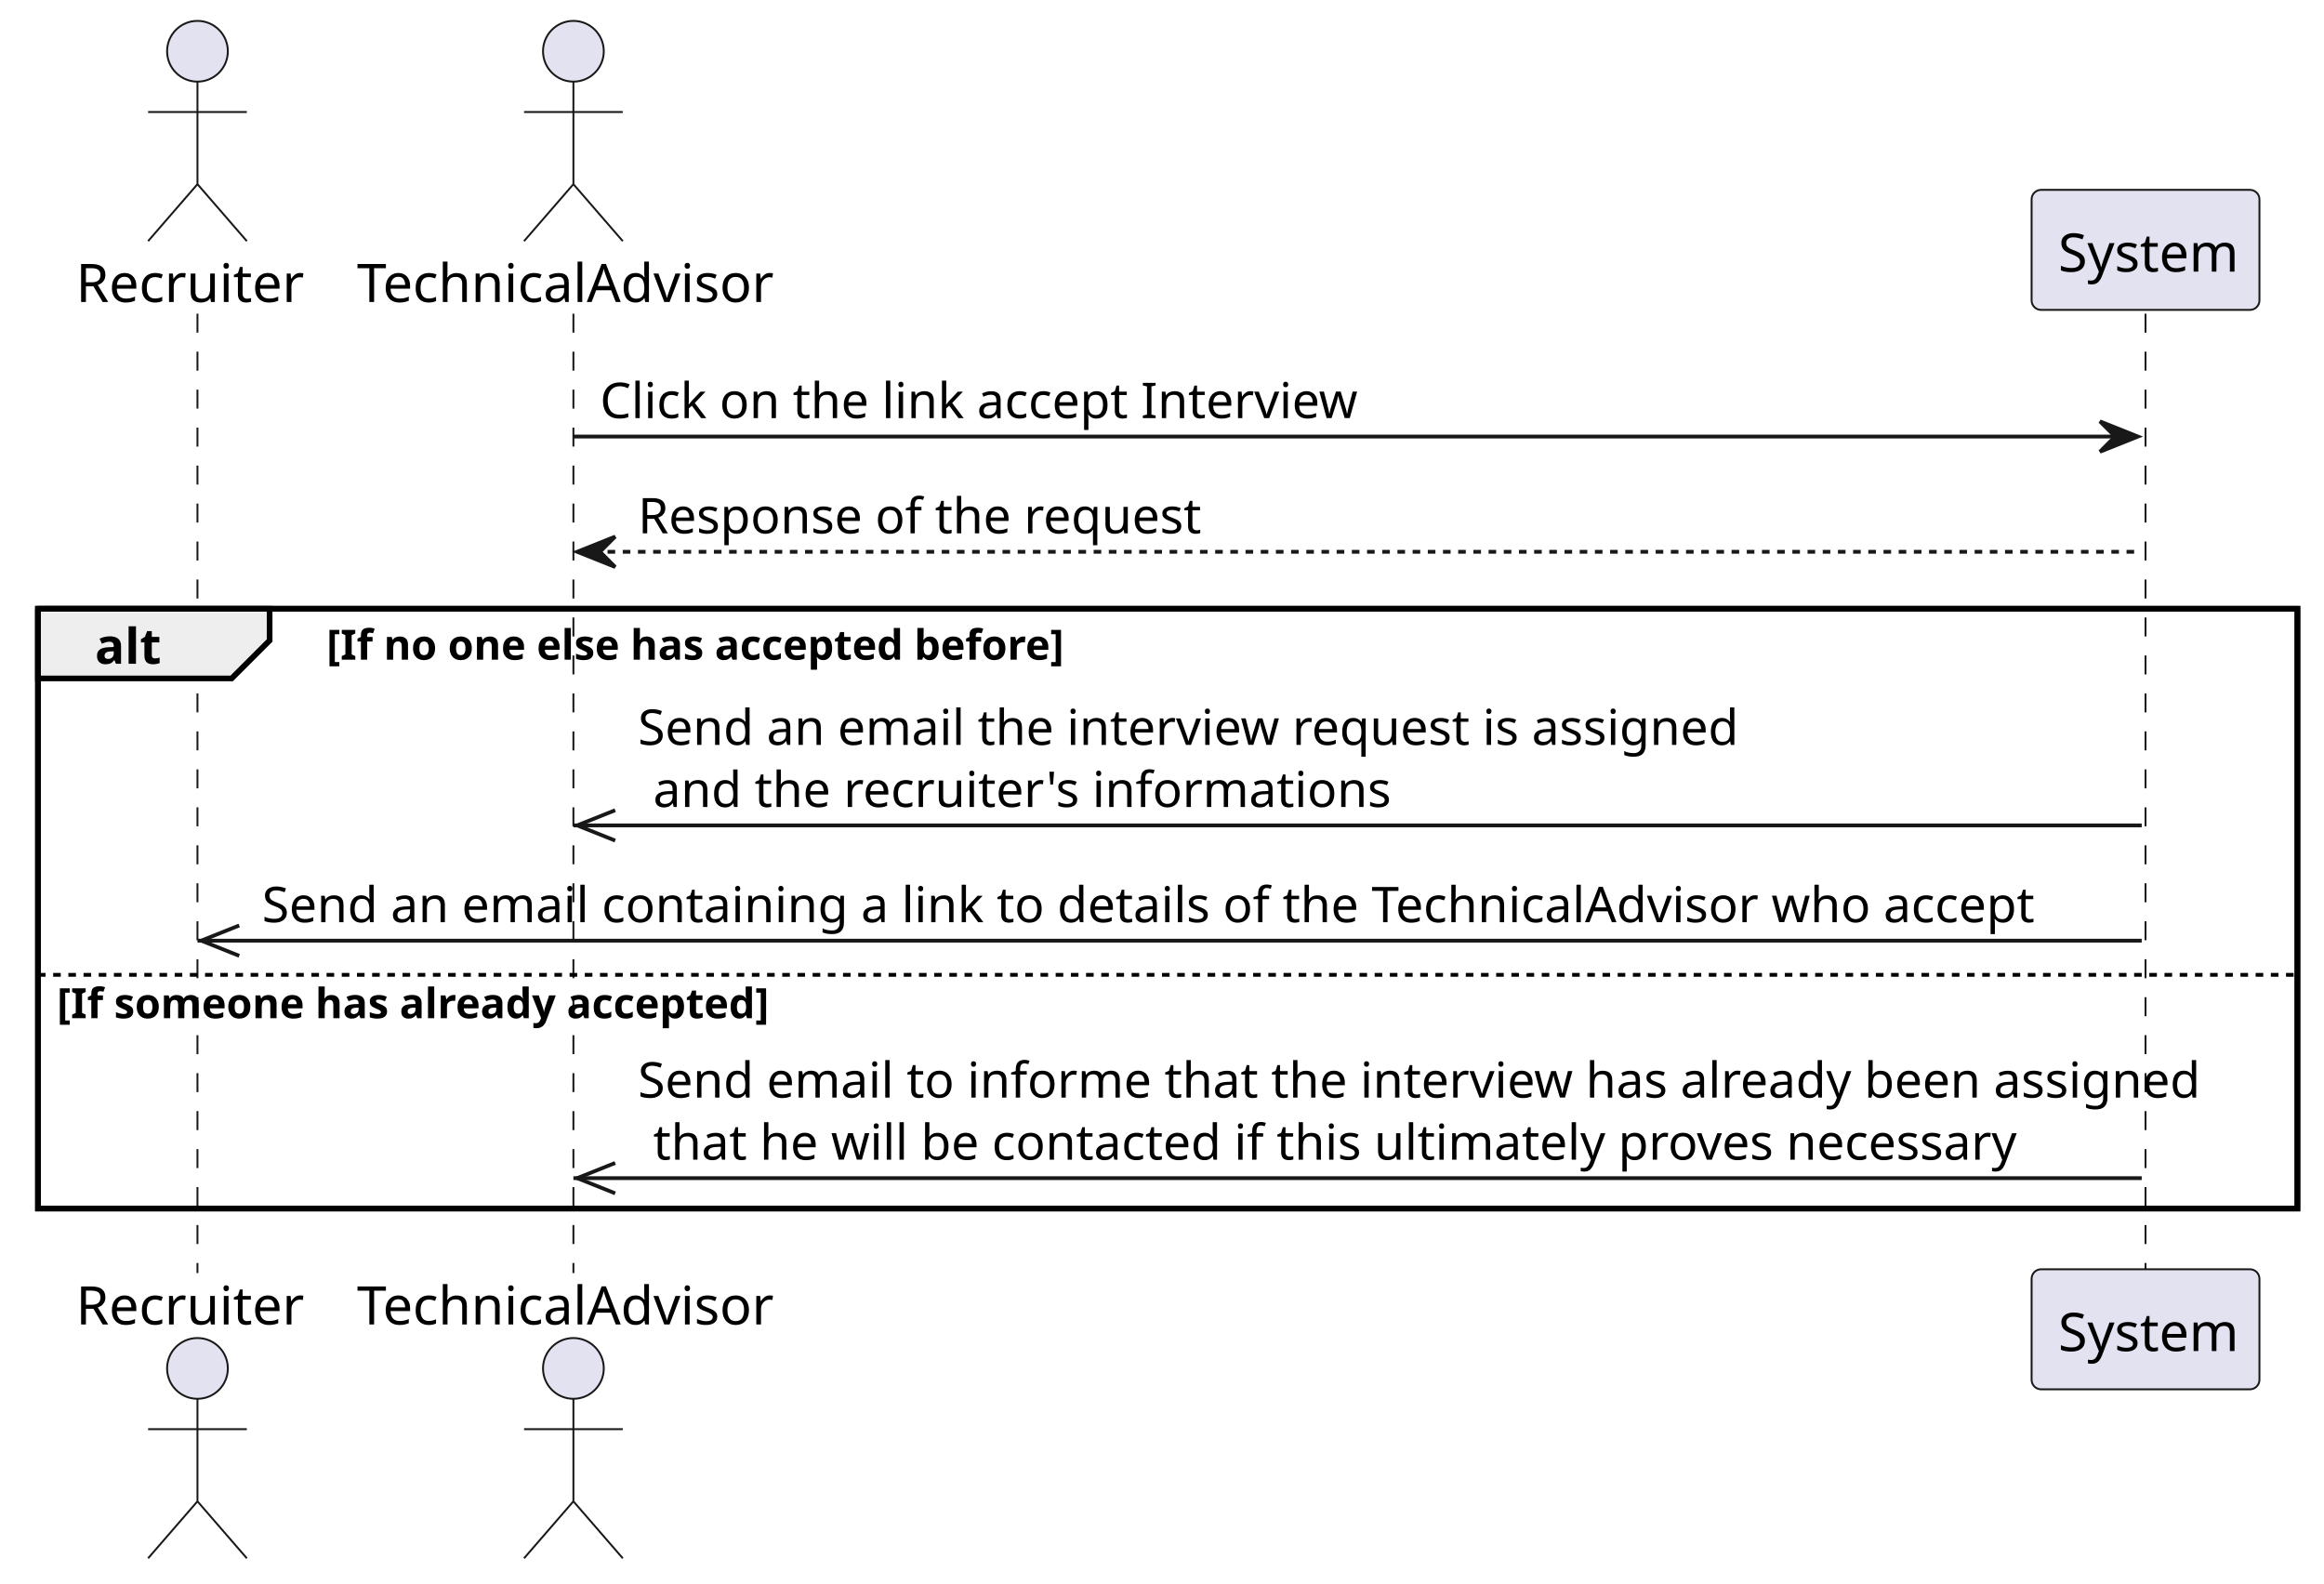
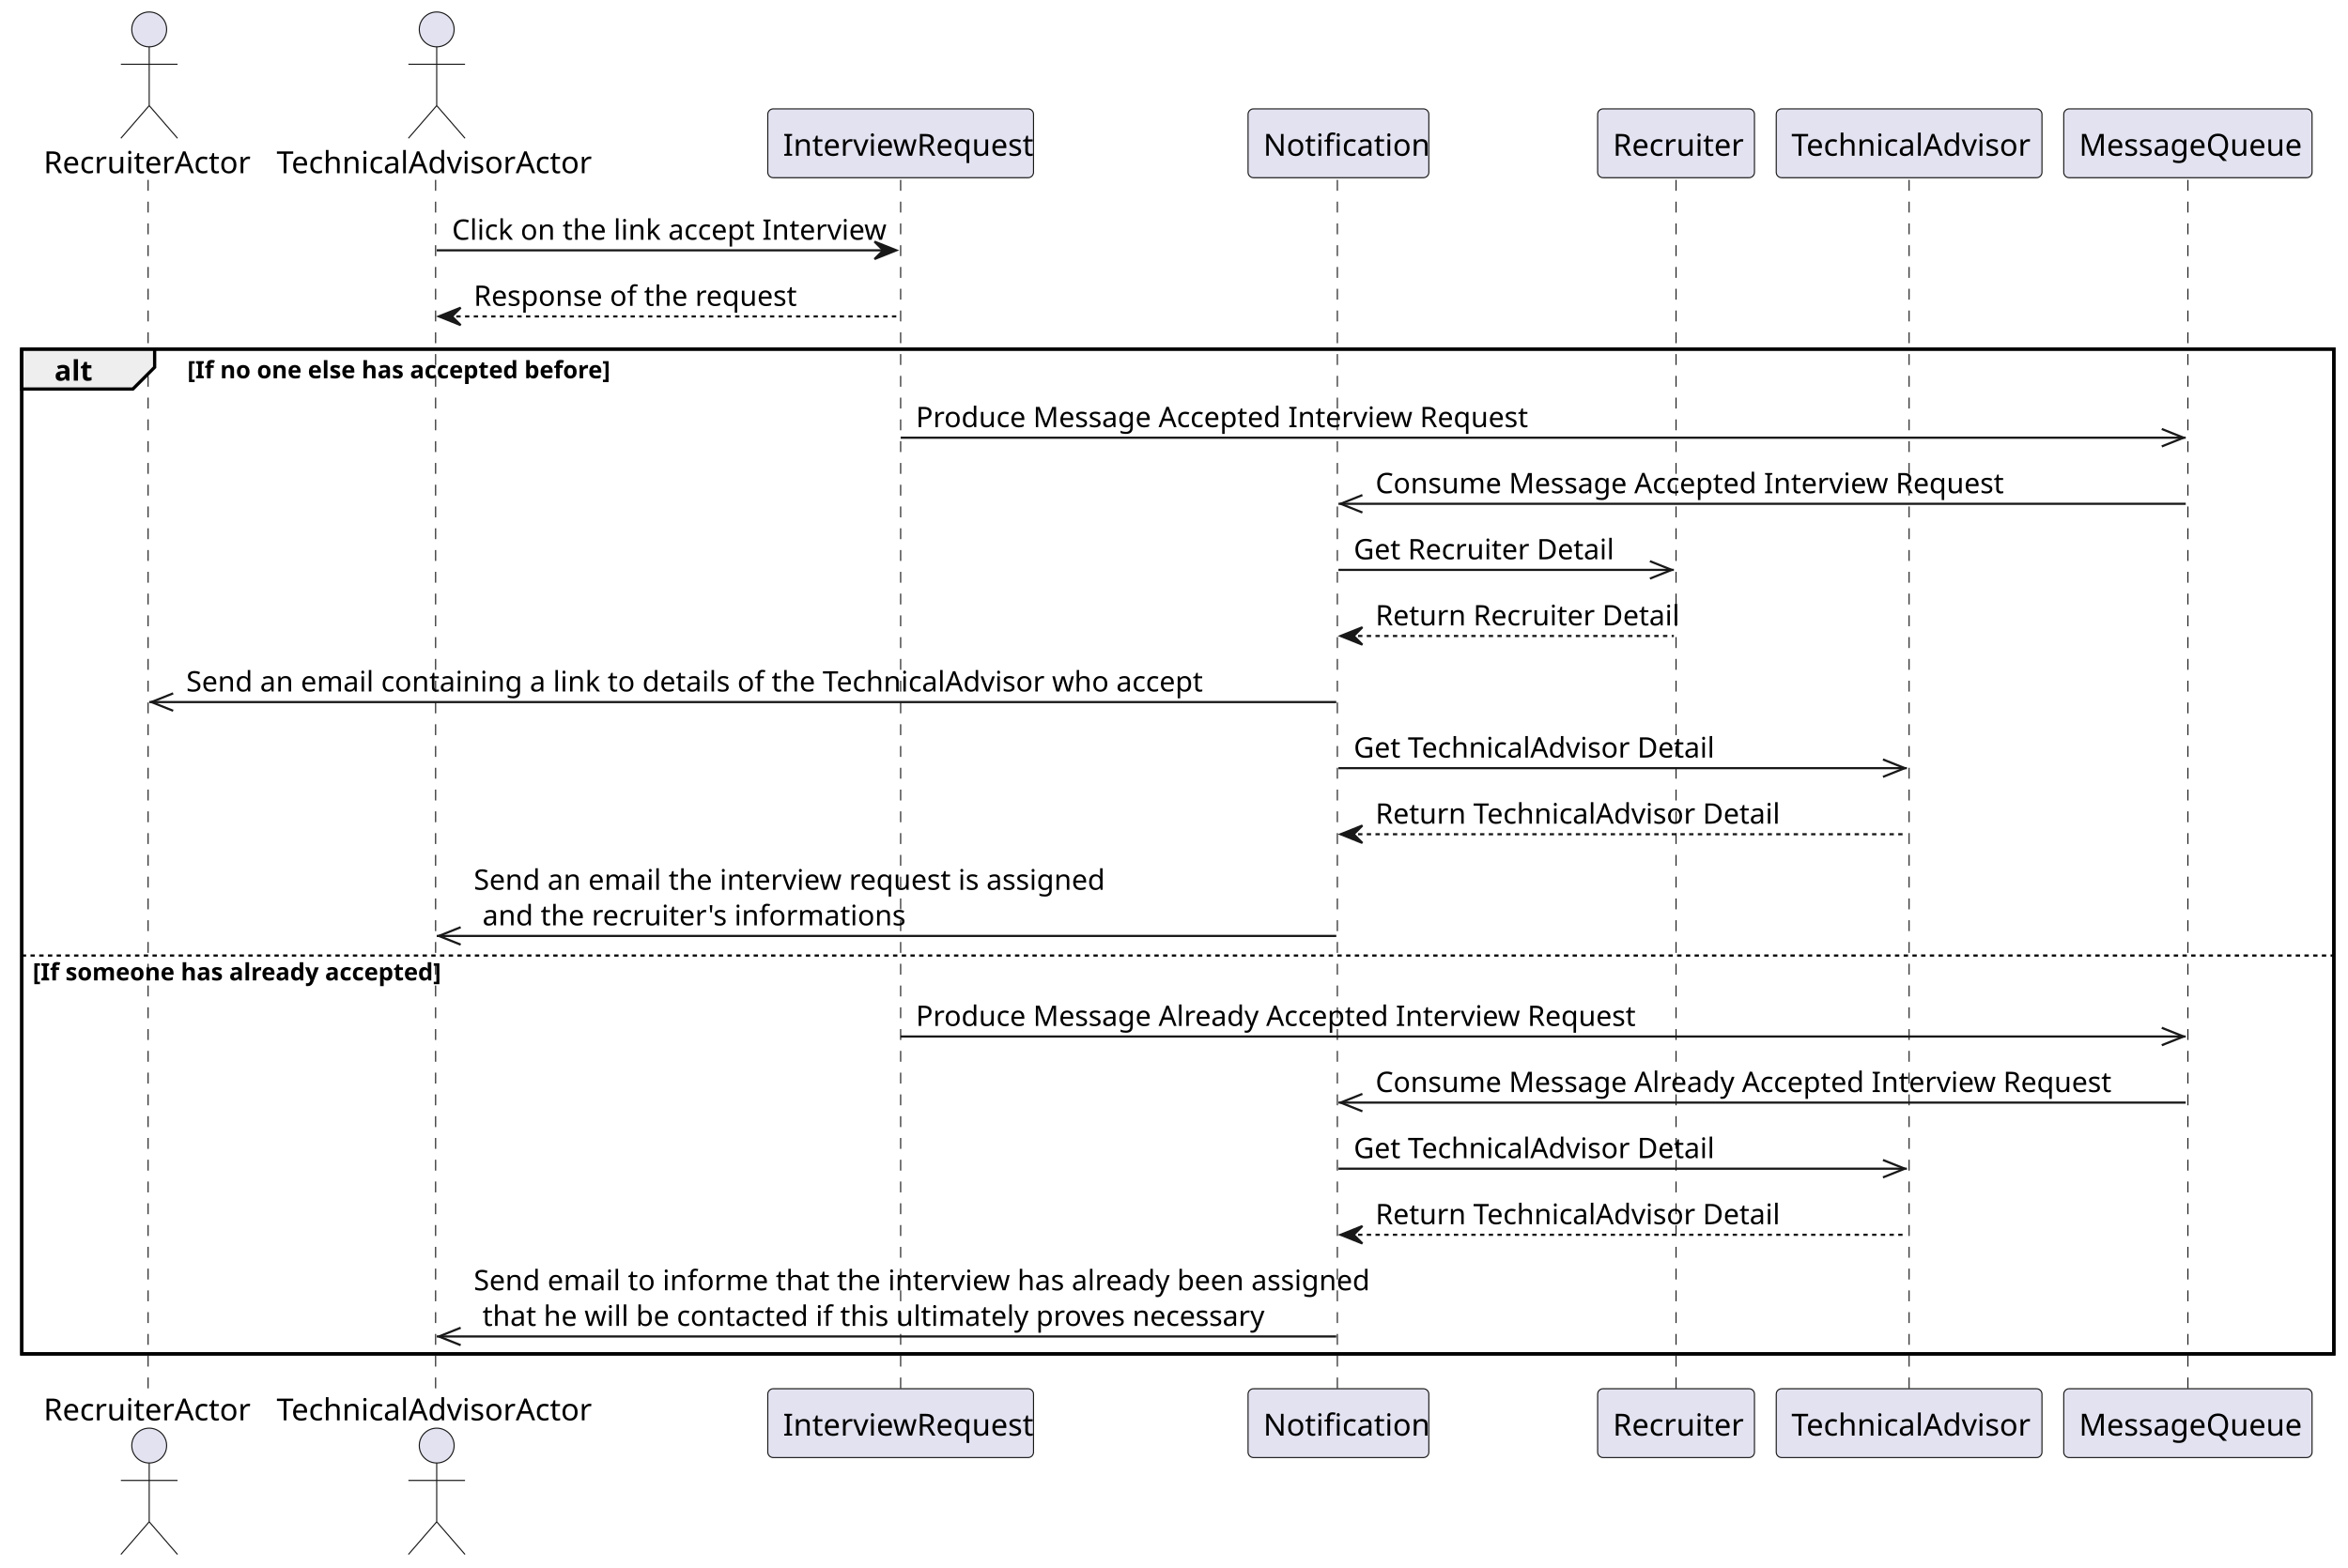
- <svg xmlns="http://www.w3.org/2000/svg" contentStyleType="text/css" height="417px" preserveAspectRatio="none" style="width:612px;height:417px;background:#FFFFFF;" version="1.1" viewBox="0 0 612 417" width="612px" zoomAndPan="magnify">
+ <svg xmlns="http://www.w3.org/2000/svg" contentStyleType="text/css" height="720px" preserveAspectRatio="none" style="width:1078px;height:720px;background:#FFFFFF;" version="1.1" viewBox="0 0 1078 720" width="1078px" zoomAndPan="magnify">
  <defs />
  <g>
-     <rect fill="none" height="157.945" style="stroke:#000000;stroke-width:1.5;" width="595" x="10" y="160.312" />
-     <line style="stroke:#181818;stroke-width:0.5;stroke-dasharray:5.0,5.0;" x1="52" x2="52" y1="82.609" y2="335.258" />
-     <line style="stroke:#181818;stroke-width:0.5;stroke-dasharray:5.0,5.0;" x1="151" x2="151" y1="82.609" y2="335.258" />
-     <line style="stroke:#181818;stroke-width:0.5;stroke-dasharray:5.0,5.0;" x1="565" x2="565" y1="82.609" y2="335.258" />
-     <text fill="#000000" font-family="sans-serif" font-size="14" lengthAdjust="spacing" textLength="58" x="20" y="79.533">Recruiter</text>
-     <ellipse cx="52" cy="13.5" fill="#E2E2F0" rx="8" ry="8" style="stroke:#181818;stroke-width:0.5;" />
-     <path d="M52,21.5 L52,48.5 M39,29.5 L65,29.5 M52,48.5 L39,63.5 M52,48.5 L65,63.5 " fill="none" style="stroke:#181818;stroke-width:0.5;" />
-     <text fill="#000000" font-family="sans-serif" font-size="14" lengthAdjust="spacing" textLength="58" x="20" y="348.791">Recruiter</text>
-     <ellipse cx="52" cy="360.367" fill="#E2E2F0" rx="8" ry="8" style="stroke:#181818;stroke-width:0.5;" />
-     <path d="M52,368.367 L52,395.367 M39,376.367 L65,376.367 M52,395.367 L39,410.367 M52,395.367 L65,410.367 " fill="none" style="stroke:#181818;stroke-width:0.5;" />
-     <text fill="#000000" font-family="sans-serif" font-size="14" lengthAdjust="spacing" textLength="108" x="94" y="79.533">TechnicalAdvisor</text>
-     <ellipse cx="151" cy="13.5" fill="#E2E2F0" rx="8" ry="8" style="stroke:#181818;stroke-width:0.5;" />
-     <path d="M151,21.5 L151,48.5 M138,29.5 L164,29.5 M151,48.5 L138,63.5 M151,48.5 L164,63.5 " fill="none" style="stroke:#181818;stroke-width:0.5;" />
-     <text fill="#000000" font-family="sans-serif" font-size="14" lengthAdjust="spacing" textLength="108" x="94" y="348.791">TechnicalAdvisor</text>
-     <ellipse cx="151" cy="360.367" fill="#E2E2F0" rx="8" ry="8" style="stroke:#181818;stroke-width:0.5;" />
-     <path d="M151,368.367 L151,395.367 M138,376.367 L164,376.367 M151,395.367 L138,410.367 M151,395.367 L164,410.367 " fill="none" style="stroke:#181818;stroke-width:0.5;" />
-     <rect fill="#E2E2F0" height="31.609" rx="2.5" ry="2.5" style="stroke:#181818;stroke-width:0.5;" width="60" x="535" y="50" />
-     <text fill="#000000" font-family="sans-serif" font-size="14" lengthAdjust="spacing" textLength="46" x="542" y="71.533">System</text>
-     <rect fill="#E2E2F0" height="31.609" rx="2.5" ry="2.5" style="stroke:#181818;stroke-width:0.5;" width="60" x="535" y="334.258" />
-     <text fill="#000000" font-family="sans-serif" font-size="14" lengthAdjust="spacing" textLength="46" x="542" y="355.791">System</text>
-     <polygon fill="#181818" points="553,110.961,563,114.961,553,118.961,557,114.961" style="stroke:#181818;stroke-width:1.0;" />
-     <line style="stroke:#181818;stroke-width:1.0;" x1="151" x2="559" y1="114.961" y2="114.961" />
-     <text fill="#000000" font-family="sans-serif" font-size="13" lengthAdjust="spacing" textLength="189" x="158" y="110.105">Click on the link accept Interview</text>
-     <polygon fill="#181818" points="162,141.312,152,145.312,162,149.312,158,145.312" style="stroke:#181818;stroke-width:1.0;" />
-     <line style="stroke:#181818;stroke-width:1.0;stroke-dasharray:2.0,2.0;" x1="156" x2="564" y1="145.312" y2="145.312" />
-     <text fill="#000000" font-family="sans-serif" font-size="13" lengthAdjust="spacing" textLength="141" x="168" y="140.456">Response of the request</text>
+     <rect fill="none" height="461.461" style="stroke:#000000;stroke-width:1.5;" width="1061.5" x="10" y="160.312" />
+     <line style="stroke:#181818;stroke-width:0.5;stroke-dasharray:5.0,5.0;" x1="68" x2="68" y1="82.609" y2="638.773" />
+     <line style="stroke:#181818;stroke-width:0.5;stroke-dasharray:5.0,5.0;" x1="200" x2="200" y1="82.609" y2="638.773" />
+     <line style="stroke:#181818;stroke-width:0.5;stroke-dasharray:5.0,5.0;" x1="413.5" x2="413.5" y1="82.609" y2="638.773" />
+     <line style="stroke:#181818;stroke-width:0.5;stroke-dasharray:5.0,5.0;" x1="614" x2="614" y1="82.609" y2="638.773" />
+     <line style="stroke:#181818;stroke-width:0.5;stroke-dasharray:5.0,5.0;" x1="769.5" x2="769.5" y1="82.609" y2="638.773" />
+     <line style="stroke:#181818;stroke-width:0.5;stroke-dasharray:5.0,5.0;" x1="876.5" x2="876.5" y1="82.609" y2="638.773" />
+     <line style="stroke:#181818;stroke-width:0.5;stroke-dasharray:5.0,5.0;" x1="1004.5" x2="1004.5" y1="82.609" y2="638.773" />
+     <text fill="#000000" font-family="sans-serif" font-size="14" lengthAdjust="spacing" textLength="91" x="20" y="79.533">RecruiterActor</text>
+     <ellipse cx="68.5" cy="13.5" fill="#E2E2F0" rx="8" ry="8" style="stroke:#181818;stroke-width:0.5;" />
+     <path d="M68.5,21.5 L68.5,48.5 M55.5,29.5 L81.5,29.5 M68.5,48.5 L55.5,63.5 M68.5,48.5 L81.5,63.5 " fill="none" style="stroke:#181818;stroke-width:0.5;" />
+     <text fill="#000000" font-family="sans-serif" font-size="14" lengthAdjust="spacing" textLength="91" x="20" y="652.307">RecruiterActor</text>
+     <ellipse cx="68.5" cy="663.883" fill="#E2E2F0" rx="8" ry="8" style="stroke:#181818;stroke-width:0.5;" />
+     <path d="M68.5,671.883 L68.5,698.883 M55.5,679.883 L81.5,679.883 M68.5,698.883 L55.5,713.883 M68.5,698.883 L81.5,713.883 " fill="none" style="stroke:#181818;stroke-width:0.5;" />
+     <text fill="#000000" font-family="sans-serif" font-size="14" lengthAdjust="spacing" textLength="141" x="127" y="79.533">TechnicalAdvisorActor</text>
+     <ellipse cx="200.5" cy="13.5" fill="#E2E2F0" rx="8" ry="8" style="stroke:#181818;stroke-width:0.5;" />
+     <path d="M200.5,21.5 L200.5,48.5 M187.5,29.5 L213.5,29.5 M200.5,48.5 L187.5,63.5 M200.5,48.5 L213.5,63.5 " fill="none" style="stroke:#181818;stroke-width:0.5;" />
+     <text fill="#000000" font-family="sans-serif" font-size="14" lengthAdjust="spacing" textLength="141" x="127" y="652.307">TechnicalAdvisorActor</text>
+     <ellipse cx="200.5" cy="663.883" fill="#E2E2F0" rx="8" ry="8" style="stroke:#181818;stroke-width:0.5;" />
+     <path d="M200.5,671.883 L200.5,698.883 M187.5,679.883 L213.5,679.883 M200.5,698.883 L187.5,713.883 M200.5,698.883 L213.5,713.883 " fill="none" style="stroke:#181818;stroke-width:0.5;" />
+     <rect fill="#E2E2F0" height="31.609" rx="2.5" ry="2.5" style="stroke:#181818;stroke-width:0.5;" width="122" x="352.5" y="50" />
+     <text fill="#000000" font-family="sans-serif" font-size="14" lengthAdjust="spacing" textLength="108" x="359.5" y="71.533">InterviewRequest</text>
+     <rect fill="#E2E2F0" height="31.609" rx="2.5" ry="2.5" style="stroke:#181818;stroke-width:0.5;" width="122" x="352.5" y="637.773" />
+     <text fill="#000000" font-family="sans-serif" font-size="14" lengthAdjust="spacing" textLength="108" x="359.5" y="659.307">InterviewRequest</text>
+     <rect fill="#E2E2F0" height="31.609" rx="2.5" ry="2.5" style="stroke:#181818;stroke-width:0.5;" width="83" x="573" y="50" />
+     <text fill="#000000" font-family="sans-serif" font-size="14" lengthAdjust="spacing" textLength="69" x="580" y="71.533">Notification</text>
+     <rect fill="#E2E2F0" height="31.609" rx="2.5" ry="2.5" style="stroke:#181818;stroke-width:0.5;" width="83" x="573" y="637.773" />
+     <text fill="#000000" font-family="sans-serif" font-size="14" lengthAdjust="spacing" textLength="69" x="580" y="659.307">Notification</text>
+     <rect fill="#E2E2F0" height="31.609" rx="2.5" ry="2.5" style="stroke:#181818;stroke-width:0.5;" width="72" x="733.5" y="50" />
+     <text fill="#000000" font-family="sans-serif" font-size="14" lengthAdjust="spacing" textLength="58" x="740.5" y="71.533">Recruiter</text>
+     <rect fill="#E2E2F0" height="31.609" rx="2.5" ry="2.5" style="stroke:#181818;stroke-width:0.5;" width="72" x="733.5" y="637.773" />
+     <text fill="#000000" font-family="sans-serif" font-size="14" lengthAdjust="spacing" textLength="58" x="740.5" y="659.307">Recruiter</text>
+     <rect fill="#E2E2F0" height="31.609" rx="2.5" ry="2.5" style="stroke:#181818;stroke-width:0.5;" width="122" x="815.5" y="50" />
+     <text fill="#000000" font-family="sans-serif" font-size="14" lengthAdjust="spacing" textLength="108" x="822.5" y="71.533">TechnicalAdvisor</text>
+     <rect fill="#E2E2F0" height="31.609" rx="2.5" ry="2.5" style="stroke:#181818;stroke-width:0.5;" width="122" x="815.5" y="637.773" />
+     <text fill="#000000" font-family="sans-serif" font-size="14" lengthAdjust="spacing" textLength="108" x="822.5" y="659.307">TechnicalAdvisor</text>
+     <rect fill="#E2E2F0" height="31.609" rx="2.5" ry="2.5" style="stroke:#181818;stroke-width:0.5;" width="114" x="947.5" y="50" />
+     <text fill="#000000" font-family="sans-serif" font-size="14" lengthAdjust="spacing" textLength="100" x="954.5" y="71.533">MessageQueue</text>
+     <rect fill="#E2E2F0" height="31.609" rx="2.5" ry="2.5" style="stroke:#181818;stroke-width:0.5;" width="114" x="947.5" y="637.773" />
+     <text fill="#000000" font-family="sans-serif" font-size="14" lengthAdjust="spacing" textLength="100" x="954.5" y="659.307">MessageQueue</text>
+     <polygon fill="#181818" points="401.5,110.961,411.5,114.961,401.5,118.961,405.5,114.961" style="stroke:#181818;stroke-width:1.0;" />
+     <line style="stroke:#181818;stroke-width:1.0;" x1="200.5" x2="407.5" y1="114.961" y2="114.961" />
+     <text fill="#000000" font-family="sans-serif" font-size="13" lengthAdjust="spacing" textLength="189" x="207.5" y="110.105">Click on the link accept Interview</text>
+     <polygon fill="#181818" points="211.5,141.312,201.5,145.312,211.5,149.312,207.5,145.312" style="stroke:#181818;stroke-width:1.0;" />
+     <line style="stroke:#181818;stroke-width:1.0;stroke-dasharray:2.0,2.0;" x1="205.5" x2="412.5" y1="145.312" y2="145.312" />
+     <text fill="#000000" font-family="sans-serif" font-size="13" lengthAdjust="spacing" textLength="141" x="217.5" y="140.456">Response of the request</text>
    <path d="M10,160.312 L71,160.312 L71,168.664 L61,178.664 L10,178.664 L10,160.312 " fill="#EEEEEE" style="stroke:#000000;stroke-width:1.5;" />
-     <rect fill="none" height="157.945" style="stroke:#000000;stroke-width:1.5;" width="595" x="10" y="160.312" />
+     <rect fill="none" height="461.461" style="stroke:#000000;stroke-width:1.5;" width="1061.5" x="10" y="160.312" />
    <text fill="#000000" font-family="sans-serif" font-size="13" font-weight="bold" lengthAdjust="spacing" textLength="16" x="25" y="174.808">alt</text>
    <text fill="#000000" font-family="sans-serif" font-size="11" font-weight="bold" lengthAdjust="spacing" textLength="199" x="86" y="173.731">[If no one else has accepted before]</text>
-     <line style="stroke:#181818;stroke-width:1.0;" x1="152" x2="162" y1="217.367" y2="213.367" />
-     <line style="stroke:#181818;stroke-width:1.0;" x1="152" x2="162" y1="217.367" y2="221.367" />
-     <line style="stroke:#181818;stroke-width:1.0;" x1="151" x2="564" y1="217.367" y2="217.367" />
-     <text fill="#000000" font-family="sans-serif" font-size="13" lengthAdjust="spacing" textLength="275" x="168" y="196.159">Send an email the interview request is assigned</text>
-     <text fill="#000000" font-family="sans-serif" font-size="13" lengthAdjust="spacing" textLength="177" x="172" y="212.511">and the recruiter's informations</text>
-     <line style="stroke:#181818;stroke-width:1.0;" x1="53" x2="63" y1="247.719" y2="243.719" />
-     <line style="stroke:#181818;stroke-width:1.0;" x1="53" x2="63" y1="247.719" y2="251.719" />
-     <line style="stroke:#181818;stroke-width:1.0;" x1="52" x2="564" y1="247.719" y2="247.719" />
-     <text fill="#000000" font-family="sans-serif" font-size="13" lengthAdjust="spacing" textLength="445" x="69" y="242.862">Send an email containing a link to details of the TechnicalAdvisor who accept</text>
-     <line style="stroke:#000000;stroke-width:1.0;stroke-dasharray:2.0,2.0;" x1="10" x2="605" y1="256.719" y2="256.719" />
-     <text fill="#000000" font-family="sans-serif" font-size="11" font-weight="bold" lengthAdjust="spacing" textLength="190" x="15" y="268.138">[If someone has already accepted]</text>
-     <line style="stroke:#181818;stroke-width:1.0;" x1="152" x2="162" y1="310.258" y2="306.258" />
-     <line style="stroke:#181818;stroke-width:1.0;" x1="152" x2="162" y1="310.258" y2="314.258" />
-     <line style="stroke:#181818;stroke-width:1.0;" x1="151" x2="564" y1="310.258" y2="310.258" />
-     <text fill="#000000" font-family="sans-serif" font-size="13" lengthAdjust="spacing" textLength="386" x="168" y="289.05">Send email to informe that the interview has already been assigned</text>
-     <text fill="#000000" font-family="sans-serif" font-size="13" lengthAdjust="spacing" textLength="341" x="172" y="305.401">that he will be contacted if this ultimately proves necessary</text>
+     <line style="stroke:#181818;stroke-width:1.0;" x1="1002.5" x2="992.5" y1="201.016" y2="197.016" />
+     <line style="stroke:#181818;stroke-width:1.0;" x1="1002.5" x2="992.5" y1="201.016" y2="205.016" />
+     <line style="stroke:#181818;stroke-width:1.0;" x1="413.5" x2="1003.5" y1="201.016" y2="201.016" />
+     <text fill="#000000" font-family="sans-serif" font-size="13" lengthAdjust="spacing" textLength="269" x="420.5" y="196.159">Produce Message Accepted Interview Request</text>
+     <line style="stroke:#181818;stroke-width:1.0;" x1="615.5" x2="625.5" y1="231.367" y2="227.367" />
+     <line style="stroke:#181818;stroke-width:1.0;" x1="615.5" x2="625.5" y1="231.367" y2="235.367" />
+     <line style="stroke:#181818;stroke-width:1.0;" x1="614.5" x2="1003.5" y1="231.367" y2="231.367" />
+     <text fill="#000000" font-family="sans-serif" font-size="13" lengthAdjust="spacing" textLength="276" x="631.5" y="226.511">Consume Message Accepted Interview Request</text>
+     <line style="stroke:#181818;stroke-width:1.0;" x1="767.5" x2="757.5" y1="261.719" y2="257.719" />
+     <line style="stroke:#181818;stroke-width:1.0;" x1="767.5" x2="757.5" y1="261.719" y2="265.719" />
+     <line style="stroke:#181818;stroke-width:1.0;" x1="614.5" x2="768.5" y1="261.719" y2="261.719" />
+     <text fill="#000000" font-family="sans-serif" font-size="13" lengthAdjust="spacing" textLength="114" x="621.5" y="256.862">Get Recruiter Detail</text>
+     <polygon fill="#181818" points="625.5,288.07,615.5,292.07,625.5,296.07,621.5,292.07" style="stroke:#181818;stroke-width:1.0;" />
+     <line style="stroke:#181818;stroke-width:1.0;stroke-dasharray:2.0,2.0;" x1="619.5" x2="768.5" y1="292.07" y2="292.07" />
+     <text fill="#000000" font-family="sans-serif" font-size="13" lengthAdjust="spacing" textLength="131" x="631.5" y="287.214">Return Recruiter Detail</text>
+     <line style="stroke:#181818;stroke-width:1.0;" x1="69.5" x2="79.5" y1="322.422" y2="318.422" />
+     <line style="stroke:#181818;stroke-width:1.0;" x1="69.5" x2="79.5" y1="322.422" y2="326.422" />
+     <line style="stroke:#181818;stroke-width:1.0;" x1="68.5" x2="613.5" y1="322.422" y2="322.422" />
+     <text fill="#000000" font-family="sans-serif" font-size="13" lengthAdjust="spacing" textLength="445" x="85.5" y="317.565">Send an email containing a link to details of the TechnicalAdvisor who accept</text>
+     <line style="stroke:#181818;stroke-width:1.0;" x1="874.5" x2="864.5" y1="352.773" y2="348.773" />
+     <line style="stroke:#181818;stroke-width:1.0;" x1="874.5" x2="864.5" y1="352.773" y2="356.773" />
+     <line style="stroke:#181818;stroke-width:1.0;" x1="614.5" x2="875.5" y1="352.773" y2="352.773" />
+     <text fill="#000000" font-family="sans-serif" font-size="13" lengthAdjust="spacing" textLength="159" x="621.5" y="347.917">Get TechnicalAdvisor Detail</text>
+     <polygon fill="#181818" points="625.5,379.125,615.5,383.125,625.5,387.125,621.5,383.125" style="stroke:#181818;stroke-width:1.0;" />
+     <line style="stroke:#181818;stroke-width:1.0;stroke-dasharray:2.0,2.0;" x1="619.5" x2="875.5" y1="383.125" y2="383.125" />
+     <text fill="#000000" font-family="sans-serif" font-size="13" lengthAdjust="spacing" textLength="176" x="631.5" y="378.269">Return TechnicalAdvisor Detail</text>
+     <line style="stroke:#181818;stroke-width:1.0;" x1="201.5" x2="211.5" y1="429.828" y2="425.828" />
+     <line style="stroke:#181818;stroke-width:1.0;" x1="201.5" x2="211.5" y1="429.828" y2="433.828" />
+     <line style="stroke:#181818;stroke-width:1.0;" x1="200.5" x2="613.5" y1="429.828" y2="429.828" />
+     <text fill="#000000" font-family="sans-serif" font-size="13" lengthAdjust="spacing" textLength="275" x="217.5" y="408.62">Send an email the interview request is assigned</text>
+     <text fill="#000000" font-family="sans-serif" font-size="13" lengthAdjust="spacing" textLength="177" x="221.5" y="424.972">and the recruiter's informations</text>
+     <line style="stroke:#000000;stroke-width:1.0;stroke-dasharray:2.0,2.0;" x1="10" x2="1071.5" y1="438.828" y2="438.828" />
+     <text fill="#000000" font-family="sans-serif" font-size="11" font-weight="bold" lengthAdjust="spacing" textLength="190" x="15" y="450.247">[If someone has already accepted]</text>
+     <line style="stroke:#181818;stroke-width:1.0;" x1="1002.5" x2="992.5" y1="476.016" y2="472.016" />
+     <line style="stroke:#181818;stroke-width:1.0;" x1="1002.5" x2="992.5" y1="476.016" y2="480.016" />
+     <line style="stroke:#181818;stroke-width:1.0;" x1="413.5" x2="1003.5" y1="476.016" y2="476.016" />
+     <text fill="#000000" font-family="sans-serif" font-size="13" lengthAdjust="spacing" textLength="317" x="420.5" y="471.159">Produce Message Already Accepted Interview Request</text>
+     <line style="stroke:#181818;stroke-width:1.0;" x1="615.5" x2="625.5" y1="506.367" y2="502.367" />
+     <line style="stroke:#181818;stroke-width:1.0;" x1="615.5" x2="625.5" y1="506.367" y2="510.367" />
+     <line style="stroke:#181818;stroke-width:1.0;" x1="614.5" x2="1003.5" y1="506.367" y2="506.367" />
+     <text fill="#000000" font-family="sans-serif" font-size="13" lengthAdjust="spacing" textLength="324" x="631.5" y="501.511">Consume Message Already Accepted Interview Request</text>
+     <line style="stroke:#181818;stroke-width:1.0;" x1="874.5" x2="864.5" y1="536.719" y2="532.719" />
+     <line style="stroke:#181818;stroke-width:1.0;" x1="874.5" x2="864.5" y1="536.719" y2="540.719" />
+     <line style="stroke:#181818;stroke-width:1.0;" x1="614.5" x2="875.5" y1="536.719" y2="536.719" />
+     <text fill="#000000" font-family="sans-serif" font-size="13" lengthAdjust="spacing" textLength="159" x="621.5" y="531.862">Get TechnicalAdvisor Detail</text>
+     <polygon fill="#181818" points="625.5,563.07,615.5,567.07,625.5,571.07,621.5,567.07" style="stroke:#181818;stroke-width:1.0;" />
+     <line style="stroke:#181818;stroke-width:1.0;stroke-dasharray:2.0,2.0;" x1="619.5" x2="875.5" y1="567.07" y2="567.07" />
+     <text fill="#000000" font-family="sans-serif" font-size="13" lengthAdjust="spacing" textLength="176" x="631.5" y="562.214">Return TechnicalAdvisor Detail</text>
+     <line style="stroke:#181818;stroke-width:1.0;" x1="201.5" x2="211.5" y1="613.773" y2="609.773" />
+     <line style="stroke:#181818;stroke-width:1.0;" x1="201.5" x2="211.5" y1="613.773" y2="617.773" />
+     <line style="stroke:#181818;stroke-width:1.0;" x1="200.5" x2="613.5" y1="613.773" y2="613.773" />
+     <text fill="#000000" font-family="sans-serif" font-size="13" lengthAdjust="spacing" textLength="386" x="217.5" y="592.565">Send email to informe that the interview has already been assigned</text>
+     <text fill="#000000" font-family="sans-serif" font-size="13" lengthAdjust="spacing" textLength="341" x="221.5" y="608.917">that he will be contacted if this ultimately proves necessary</text>
  </g>
</svg>
